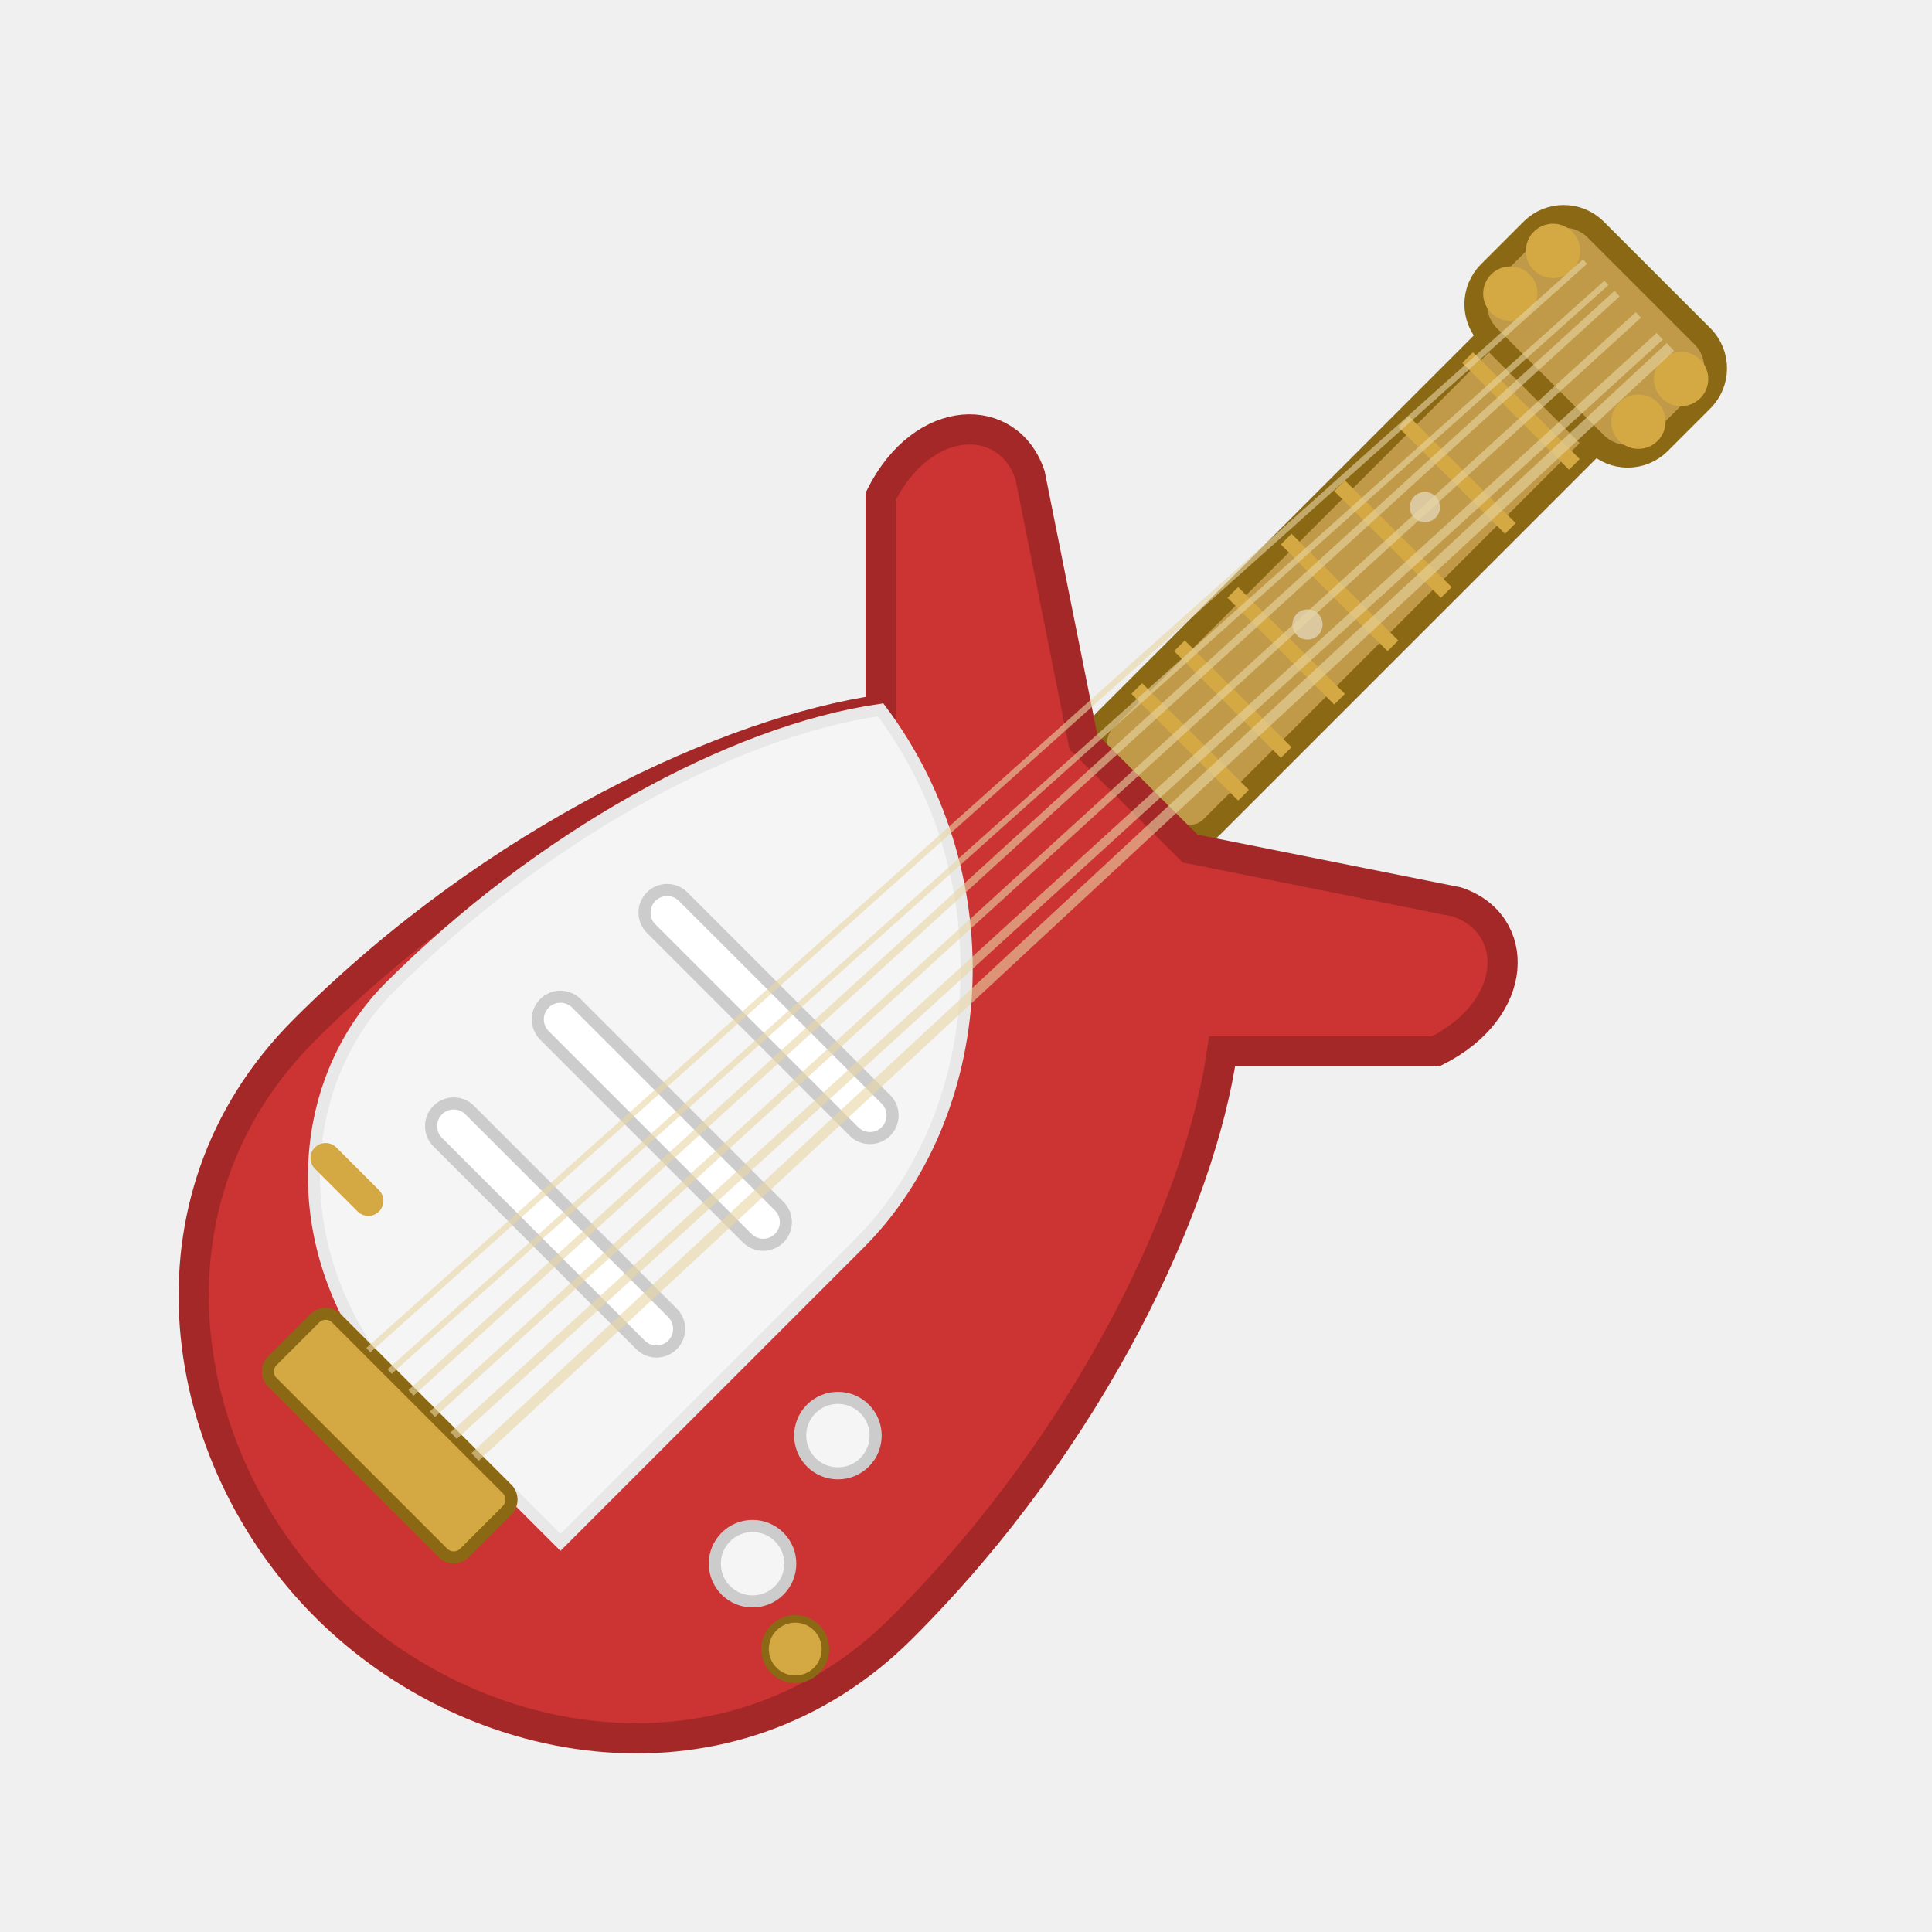
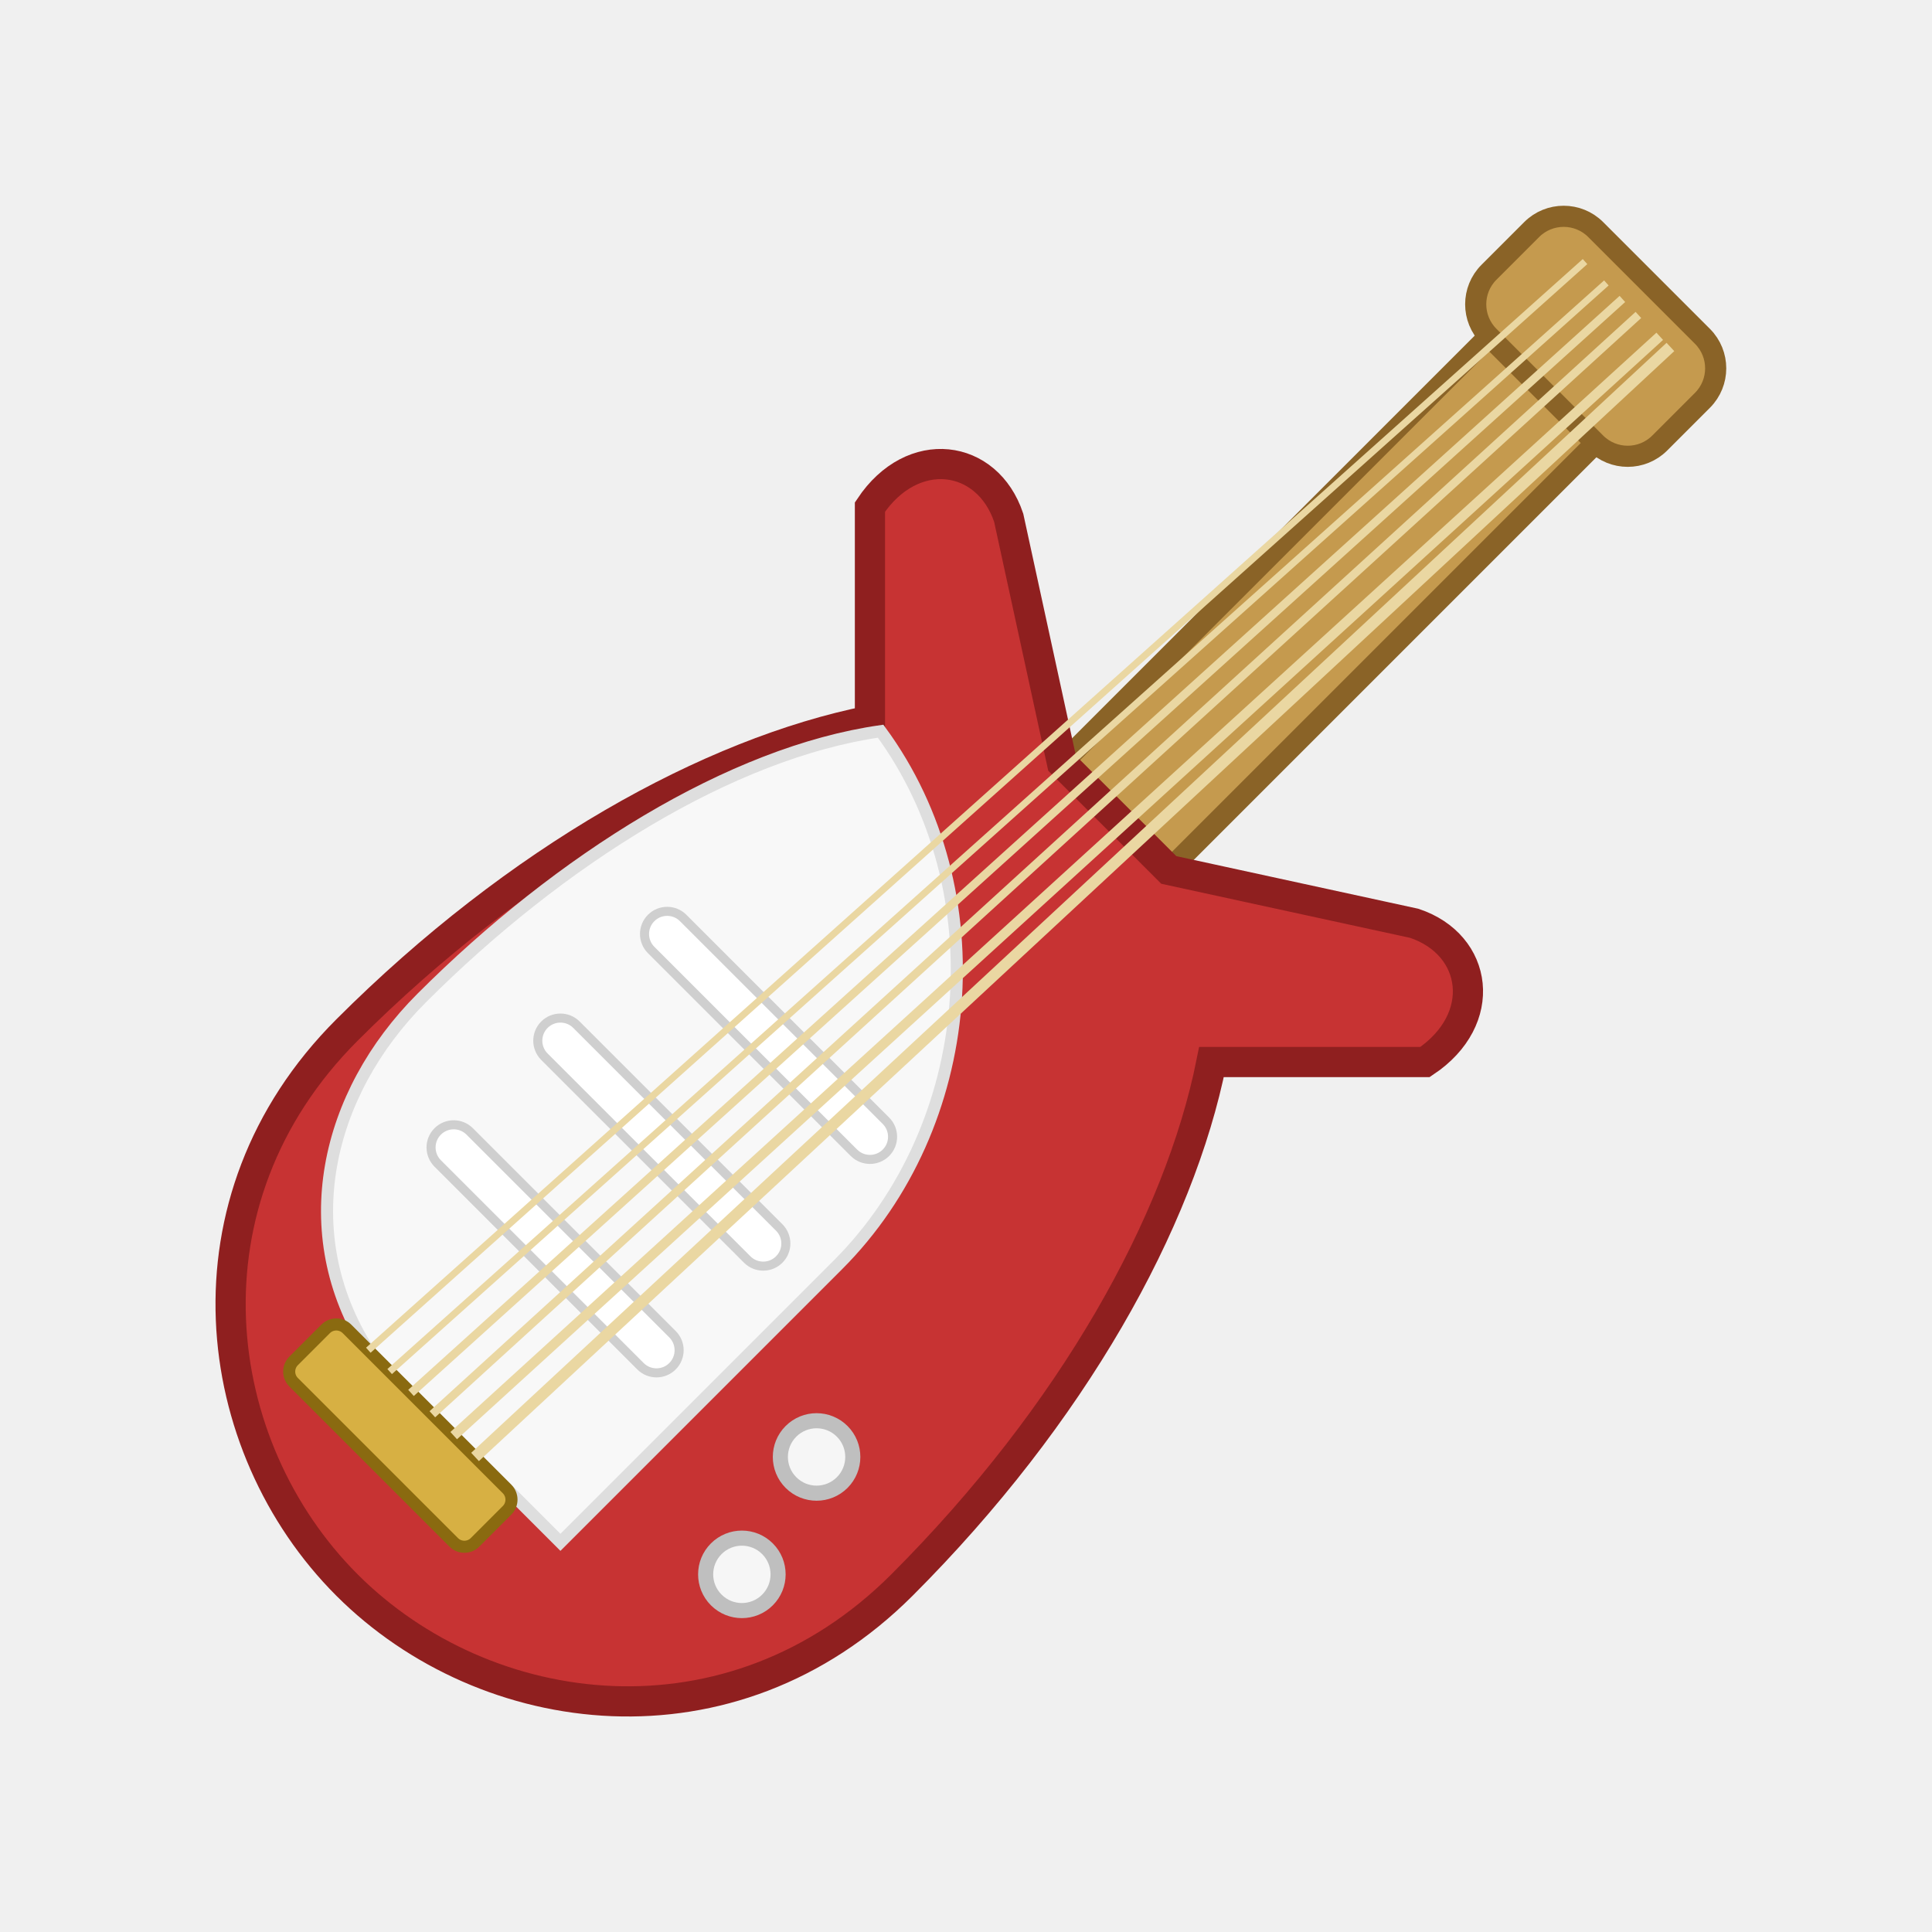
<svg xmlns="http://www.w3.org/2000/svg" viewBox="0 0 128 128" width="128" height="128">
-   <g transform="rotate(45, 64, 64)">
-     <rect x="59" y="6" width="10" height="42" rx="2" fill="#C19A49" stroke="#8B6914" stroke-width="1.5" />
-     <line x1="59" y1="12" x2="69" y2="12" stroke="#D4A843" stroke-width="1" />
-     <line x1="59" y1="18" x2="69" y2="18" stroke="#D4A843" stroke-width="1" />
-     <line x1="59" y1="24" x2="69" y2="24" stroke="#D4A843" stroke-width="1" />
-     <line x1="59" y1="29" x2="69" y2="29" stroke="#D4A843" stroke-width="1" />
-     <line x1="59" y1="34" x2="69" y2="34" stroke="#D4A843" stroke-width="1" />
-     <line x1="59" y1="39" x2="69" y2="39" stroke="#D4A843" stroke-width="1" />
-     <line x1="59" y1="43" x2="69" y2="43" stroke="#D4A843" stroke-width="1" />
-     <circle cx="64" cy="21" r="1" fill="#F5F5F5" opacity="0.5" />
-     <circle cx="64" cy="32" r="1" fill="#F5F5F5" opacity="0.5" />
-     <rect x="56" y="0" width="16" height="10" rx="3" fill="#C19A49" stroke="#8B6914" stroke-width="1.5" />
-     <circle cx="58" cy="3" r="1.8" fill="#D4A843" />
-     <circle cx="58" cy="7" r="1.8" fill="#D4A843" />
-     <circle cx="70" cy="3" r="1.8" fill="#D4A843" />
-     <circle cx="70" cy="7" r="1.8" fill="#D4A843" />
-     <path d="       M 59 48       L 44 38       C 40 36, 36 40, 38 46       L 48 56       C 42 64, 36 80, 36 98       C 36 114, 50 124, 64 124       C 78 124, 92 114, 92 98       C 92 80, 86 64, 80 56       L 90 46       C 92 40, 88 36, 84 38       L 69 48       Z     " fill="#CC3333" stroke="#A52828" stroke-width="2" />
-     <path d="       M 48 56       C 42 64, 38 78, 38 92       C 38 100, 44 108, 54 110       L 72 110       L 72 82       C 72 70, 62 58, 48 56 Z     " fill="#F5F5F5" stroke="#E8E8E8" stroke-width="0.8" />
-     <rect x="46" y="74" width="22" height="3" rx="1.5" fill="#FFF" stroke="#CCC" stroke-width="0.8" />
-     <rect x="46" y="84" width="22" height="3" rx="1.5" fill="#FFF" stroke="#CCC" stroke-width="0.8" />
-     <rect x="46" y="94" width="22" height="3" rx="1.5" fill="#FFF" stroke="#CCC" stroke-width="0.8" />
-     <rect x="42" y="102" width="6" height="2" rx="1" fill="#D4A843" />
-     <circle cx="80" cy="92" r="2.5" fill="#F5F5F5" stroke="#CCC" stroke-width="0.8" />
-     <circle cx="82" cy="102" r="2.5" fill="#F5F5F5" stroke="#CCC" stroke-width="0.8" />
-     <rect x="50" y="110" width="18" height="6" rx="1" fill="#D4A843" stroke="#8B6914" stroke-width="0.8" />
-     <circle cx="88" cy="104" r="2" fill="#D4A843" stroke="#8B6914" stroke-width="0.5" />
-     <line x1="60" y1="2" x2="54" y2="110" stroke="#E8D5A3" stroke-width="0.4" opacity="0.6" />
-     <line x1="62" y1="2" x2="56" y2="110" stroke="#E8D5A3" stroke-width="0.4" opacity="0.6" />
-     <line x1="63" y1="2" x2="58" y2="110" stroke="#E8D5A3" stroke-width="0.5" opacity="0.6" />
-     <line x1="65" y1="2" x2="60" y2="110" stroke="#E8D5A3" stroke-width="0.5" opacity="0.6" />
-     <line x1="67" y1="2" x2="62" y2="110" stroke="#E8D5A3" stroke-width="0.6" opacity="0.6" />
-     <line x1="68" y1="2" x2="64" y2="110" stroke="#E8D5A3" stroke-width="0.7" opacity="0.6" />
+   <g transform="rotate(45,64,64)">
+     <rect x="59" y="7" width="10" height="44" rx="2" fill="#C59A4E" stroke="#8A6327" stroke-width="1.4" />
+     <rect x="56" y="0" width="16" height="10" rx="3" fill="#C59A4E" stroke="#8A6327" stroke-width="1.4" />
+     <path d="M59 50 L45 41 C41 39,37 42,38 47 L48 57 C42 66,38 80,38 96 C38 112,51 122,64 122 C77 122,90 112,90 96 C90 80,86 66,80 57 L90 47 C91 42,87 39,83 41 L69 50 Z" fill="#C73333" stroke="#8F1F1F" stroke-width="2" />
+     <path d="M49 57 C43 65,40 78,40 91 C40 100,45 108,54 110 L72 110 L72 84 C72 71,62 59,49 57 Z" fill="#F8F8F8" stroke="#DEDEDE" stroke-width="0.8" />
+     <rect x="47" y="75" width="22" height="3" rx="1.5" fill="#FFF" stroke="#CFCFCF" stroke-width="0.6" />
+     <rect x="47" y="85" width="22" height="3" rx="1.5" fill="#FFF" stroke="#CFCFCF" stroke-width="0.6" />
+     <rect x="47" y="95" width="22" height="3" rx="1.5" fill="#FFF" stroke="#CFCFCF" stroke-width="0.6" />
+     <rect x="51" y="110" width="17" height="5" rx="1" fill="#D7B043" stroke="#8A6A10" stroke-width="0.8" />
+     <circle cx="80" cy="94" r="2.4" fill="#F6F6F6" stroke="#BFBFBF" />
+     <circle cx="82" cy="103" r="2.4" fill="#F6F6F6" stroke="#BFBFBF" />
+     <line x1="60" y1="2" x2="54" y2="110" stroke="#EAD7A2" stroke-width="0.45" />
+     <line x1="62" y1="2" x2="56" y2="110" stroke="#EAD7A2" stroke-width="0.45" />
+     <line x1="63.5" y1="2" x2="58" y2="110" stroke="#EAD7A2" stroke-width="0.55" />
+     <line x1="65" y1="2" x2="60" y2="110" stroke="#EAD7A2" stroke-width="0.55" />
+     <line x1="67" y1="2" x2="62" y2="110" stroke="#EAD7A2" stroke-width="0.65" />
+     <line x1="68" y1="2" x2="64" y2="110" stroke="#EAD7A2" stroke-width="0.75" />
  </g>
</svg>
